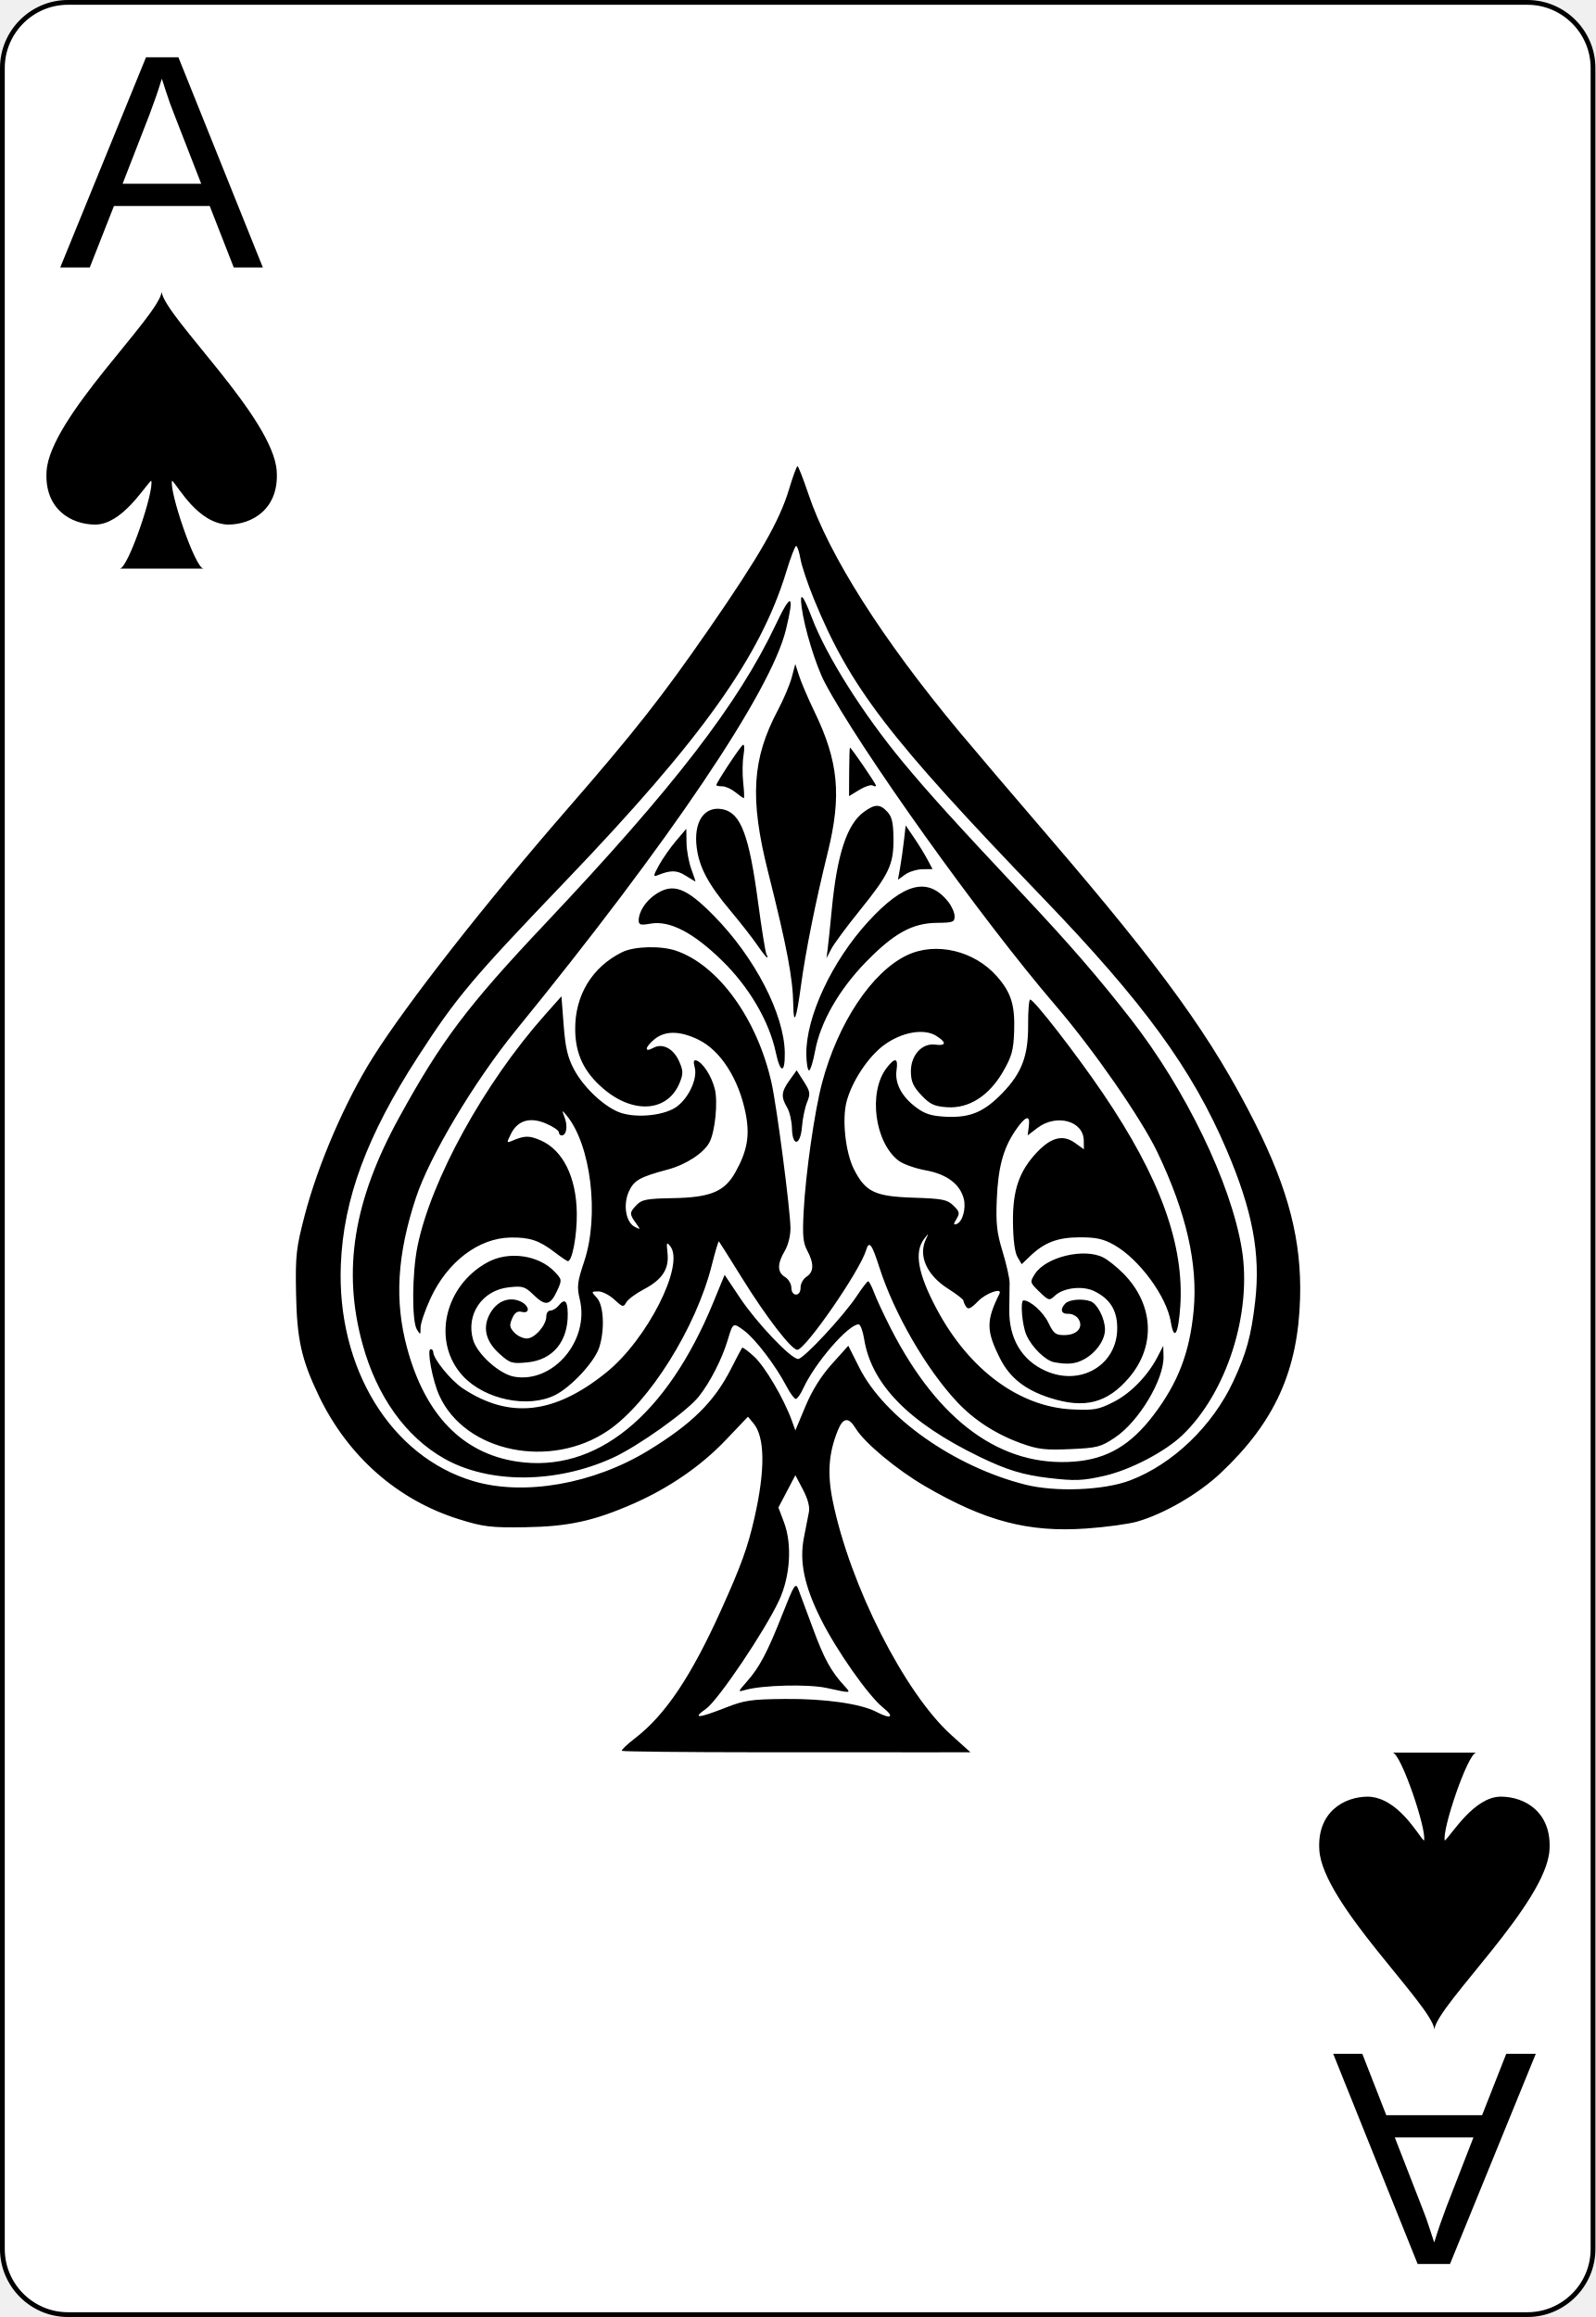
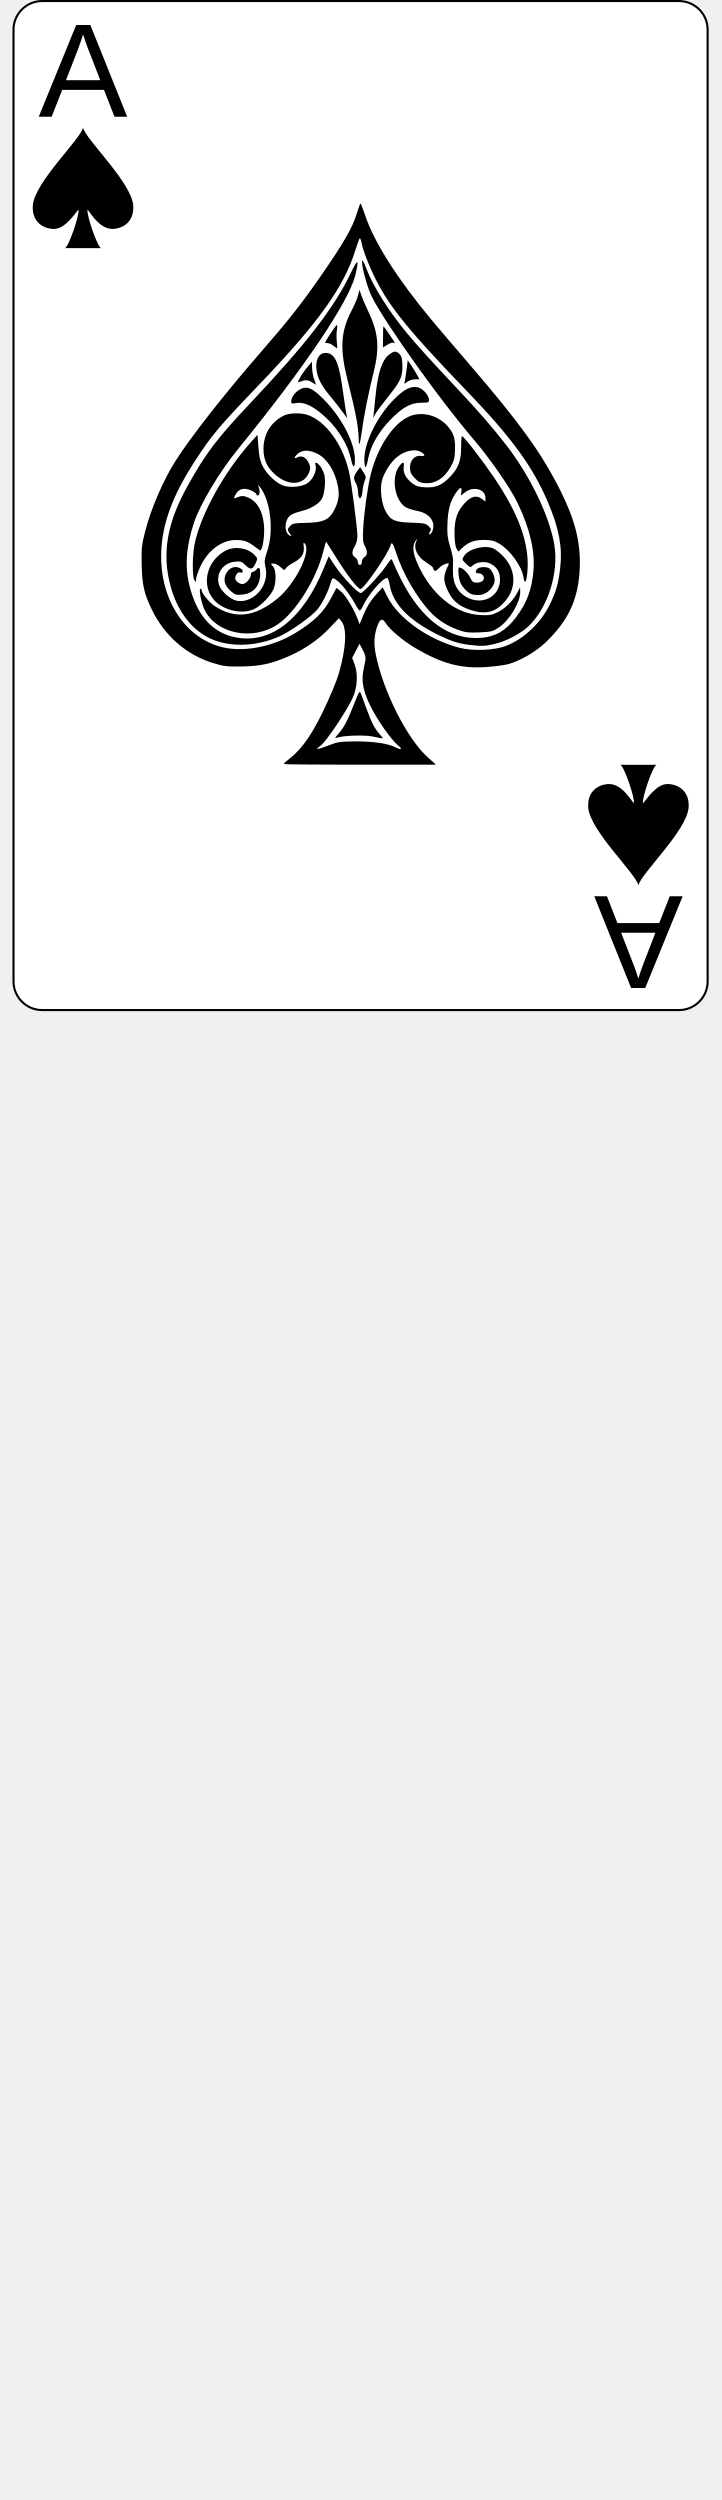
- <svg xmlns="http://www.w3.org/2000/svg" width="167.087pt" height="242.667pt" viewBox="0 0 167.087 242.667" xml:space="preserve" id="svg2" version="1.1">
+ <svg xmlns="http://www.w3.org/2000/svg" width="70pt" height="242.667pt" viewBox="0 0 167.087 600" xml:space="preserve" id="svg2" version="1.1">
  <defs id="defs41" />
  <g id="Layer_x0020_1" style="fill-rule:nonzero;clip-rule:nonzero;stroke:#000000;stroke-miterlimit:4;">
    <path style="fill:#FFFFFF;stroke-width:0.5;" d="M166.837,235.548c0,3.777-3.087,6.869-6.871,6.869H7.111c-3.775,0-6.861-3.092-6.861-6.869V7.12C0.25,3.343,3.336,0.25,7.111,0.25h152.855    c3.784,0,6.871,3.093,6.871,6.87v228.428z" id="path5" />
    <g style="stroke:none;" id="g7">
      <g id="g9">
				
			</g>
    </g>
    <g id="g15">
			
		</g>
    <g id="g19">
			
		</g>
    <g style="stroke:none;" id="g23">
      <g id="g25">
				
			</g>
    </g>
    <g style="stroke:none;" id="g31">
      <g id="g33">
				
			</g>
    </g>
  </g>
  <text xml:space="preserve" style="font-size:32px;font-style:normal;font-weight:normal;line-height:125%;letter-spacing:0px;word-spacing:0px;fill:#000000;fill-opacity:1;stroke:none;font-family:Bitstream Vera Sans" x="6.246" y="28.013" id="text3788">
    <tspan id="tspan3790" x="6.246" y="28.013" style="font-style:normal;font-variant:normal;font-weight:normal;font-stretch:normal;font-family:Arial;-inkscape-font-specification:Arial">A</tspan>
  </text>
  <g transform="matrix(1.508595,0,0,1.379325,16.92904,45.06616)" id="layer1-7">
    <path id="sl" d="M 7.989,3.103 C 7.747,-0.954 0.242,-8.59 0,-10.5 c -0.242,1.909 -7.747,9.545 -7.989,13.603 -0.169,2.868 1.695,4.057 3.39,4.057 1.835,-0.022 3.351,-2.801 3.873,-3.341 0.242,0.716 -1.603,6.682 -2.179,6.682 l 5.811,0 C 2.33,10.501 0.485,4.535 0.727,3.819 1.184,4.315 2.524,7.077 4.601,7.16 6.295,7.159 8.158,5.971 7.989,3.103 z" style="fill:#000000" />
  </g>
  <text xml:space="preserve" style="font-size:32px;font-style:normal;font-weight:normal;line-height:125%;letter-spacing:0px;word-spacing:0px;fill:#000000;fill-opacity:1;stroke:none;font-family:Bitstream Vera Sans" x="-160.908" y="-215.097" id="text3788-2" transform="scale(-1,-1)">
    <tspan id="tspan3790-3" x="-160.908" y="-215.097" style="font-style:normal;font-variant:normal;font-weight:normal;font-stretch:normal;font-family:Arial;-inkscape-font-specification:Arial">A</tspan>
  </text>
  <g transform="matrix(-1.508595,0,0,-1.379325,150.2247,198.0438)" id="layer1-7-8">
    <path id="sl-0" d="M 7.989,3.103 C 7.747,-0.954 0.242,-8.59 0,-10.5 c -0.242,1.909 -7.747,9.545 -7.989,13.603 -0.169,2.868 1.695,4.057 3.39,4.057 1.835,-0.022 3.351,-2.801 3.873,-3.341 0.242,0.716 -1.603,6.682 -2.179,6.682 l 5.811,0 C 2.33,10.501 0.485,4.535 0.727,3.819 1.184,4.315 2.524,7.077 4.601,7.16 6.295,7.159 8.158,5.971 7.989,3.103 z" style="fill:#000000" />
  </g>
  <path style="fill:#000000" d="m 79.5,183.521 c -7.826,-0.004 -14.295,-0.072 -14.375,-0.151 -0.081,-0.078 0.556,-0.684 1.416,-1.346 3.13,-2.41 5.827,-6.427 8.939,-13.312 2.139,-4.732 2.827,-6.631 3.538,-9.761 1.137,-5.009 1.1,-8.437 -0.106,-9.882 l -0.578,-0.693 -2.33,2.448 c -2.59,2.721 -5.961,5.038 -9.722,6.683 -4.12,1.802 -6.785,2.378 -11.31,2.446 -3.568,0.053 -4.337,-0.04 -6.887,-0.834 -6.438,-2.004 -11.655,-6.595 -14.694,-12.929 -1.831,-3.816 -2.298,-5.93 -2.387,-10.787 -0.072,-3.929 0.014,-4.693 0.907,-8.117 1.395,-5.347 4.254,-11.962 7.164,-16.579 3.537,-5.612 11.693,-16.027 20.313,-25.941 7.092,-8.157 9.95,-11.791 14.898,-18.945 5.264,-7.612 7.354,-11.261 8.351,-14.582 0.399,-1.328 0.797,-2.414 0.885,-2.415 0.088,-5.1e-5 0.604,1.319 1.146,2.932 2.156,6.414 7.733,15.195 15.82,24.905 1.44,1.729 5.632,6.653 9.316,10.942 12.066,14.047 17.16,21.119 21.66,30.072 3.485,6.932 4.859,12.276 4.695,18.249 -0.21,7.634 -2.655,13.027 -8.322,18.356 -2.334,2.195 -5.915,4.274 -8.761,5.087 -0.88,0.251 -3.262,0.574 -5.293,0.718 -6.082,0.43 -10.616,-0.762 -16.935,-4.451 -2.963,-1.73 -6.312,-4.525 -7.238,-6.039 -0.748,-1.224 -1.321,-1.146 -1.883,0.256 -0.944,2.358 -1.095,4.482 -0.521,7.315 1.792,8.834 7.522,20.148 12.442,24.569 l 1.988,1.786 -3.955,0.004 c -2.175,0.003 -10.358,5.4e-4 -18.184,-0.004 z m 12.99,-4.672 c -1.542,-1.233 -4.883,-5.992 -6.538,-9.312 -1.721,-3.453 -2.247,-5.989 -1.76,-8.486 0.2,-1.024 0.437,-2.239 0.527,-2.701 0.105,-0.539 -0.12,-1.379 -0.628,-2.343 l -0.792,-1.503 -0.888,1.691 -0.888,1.691 0.586,1.557 c 0.865,2.297 0.658,5.634 -0.505,8.148 -1.47,3.176 -6.396,10.49 -7.665,11.38 -1.486,1.042 -0.826,1.008 2.005,-0.103 2.04,-0.801 2.691,-0.897 6.292,-0.931 4.137,-0.039 7.912,0.498 9.559,1.359 1.532,0.801 1.932,0.544 0.695,-0.445 z m -5.933,-2.066 c -1.911,-0.417 -6.729,-0.297 -8.513,0.213 -0.791,0.226 -0.789,0.217 0.175,-0.875 1.327,-1.502 2.166,-3.093 3.738,-7.09 1.209,-3.074 1.364,-3.319 1.649,-2.596 0.173,0.439 0.86,2.284 1.526,4.099 1.167,3.178 1.893,4.507 3.299,6.033 0.737,0.8 0.779,0.795 -1.873,0.216 z M 118.364,155.044 c 4.476,-1.707 8.628,-5.698 10.81,-10.392 1.373,-2.954 1.861,-4.737 2.277,-8.32 0.583,-5.024 -0.265,-9.532 -2.997,-15.929 -3.611,-8.455 -8.685,-15.408 -19.291,-26.43 C 93.039,77.217 89.044,72.003 85.25,62.765 c -0.649,-1.581 -1.288,-3.488 -1.42,-4.237 -0.131,-0.749 -0.335,-1.357 -0.452,-1.35 -0.117,0.007 -0.582,1.223 -1.033,2.704 -2.715,8.906 -8.835,17.488 -23.073,32.356 -9.924,10.364 -11.469,12.202 -15.537,18.497 -5.315,8.223 -7.765,14.841 -8.039,21.719 -0.433,10.846 5.25,20.117 13.9,22.675 5.289,1.564 12.55,0.295 18.271,-3.193 4.596,-2.802 6.936,-5.115 8.705,-8.602 0.569,-1.121 1.086,-2.102 1.15,-2.179 0.063,-0.077 0.64,0.348 1.281,0.945 1.123,1.045 3.089,4.385 3.904,6.63 l 0.392,1.08 1.055,-2.522 c 0.701,-1.674 1.632,-3.164 2.772,-4.433 l 1.717,-1.911 1.148,2.285 c 2.619,5.215 9.929,10.372 17.373,12.258 3.182,0.806 8.258,0.602 10.998,-0.443 z m -8.513,-0.248 c -2.71,-0.322 -4.411,-0.841 -7.239,-2.21 -7.434,-3.6 -11.354,-7.601 -12.114,-12.366 -0.134,-0.838 -0.394,-1.521 -0.578,-1.518 -1.091,0.016 -4.593,4.072 -5.8,6.717 -0.274,0.6 -0.623,1.092 -0.776,1.095 -0.153,0.003 -0.598,-0.606 -0.99,-1.351 -1.133,-2.158 -3.246,-4.932 -4.412,-5.795 -1.177,-0.871 -1.173,-0.873 -1.732,0.986 -0.598,1.988 -1.823,4.386 -3.017,5.903 -1.218,1.548 -6.374,5.222 -9.021,6.428 -5.947,2.71 -12.95,2.738 -17.656,0.071 -4.032,-2.285 -7.05,-6.518 -8.552,-11.993 -2.123,-7.739 -0.942,-15.025 3.849,-23.745 4.413,-8.031 7.138,-11.648 15.262,-20.254 13.469,-14.267 20.243,-23.052 24.166,-31.34 1.63,-3.444 1.992,-3.268 1.07,0.521 -1.575,6.473 -12.141,22.15 -28.279,41.957 -4.349,5.338 -9.035,13.187 -10.472,17.54 -1.974,5.98 -2.259,10.796 -0.931,15.721 1.887,7.001 5.788,11.042 11.495,11.909 8.277,1.258 15.681,-4.739 20.583,-16.672 l 1.183,-2.881 1.623,2.43 c 1.761,2.637 5.339,6.392 6.081,6.381 0.569,-0.008 4.757,-4.507 6.135,-6.591 0.558,-0.843 1.094,-1.538 1.191,-1.544 0.097,-0.006 0.378,0.528 0.624,1.188 0.246,0.659 1.025,2.329 1.73,3.712 4.995,9.793 11.616,14.596 19.275,13.98 3.406,-0.274 5.868,-1.722 8.248,-4.852 2.579,-3.391 3.798,-6.562 4.213,-10.955 0.461,-4.879 -0.77,-10.259 -3.791,-16.581 -1.694,-3.543 -6.705,-10.765 -10.683,-15.396 -7.777,-9.053 -20.649,-27.077 -24.186,-33.866 -0.917,-1.76 -2.1,-5.62 -2.389,-7.797 -0.234,-1.759 0.124,-1.401 1.066,1.067 1.535,4.023 5.327,10.038 9.525,15.109 2.631,3.179 5.534,6.381 12.821,14.143 4.696,5.002 7.671,8.441 11.04,12.762 5.762,7.389 10.498,17.183 11.636,24.065 1.112,6.718 -1.573,15.125 -6.249,19.565 -1.824,1.732 -5.447,3.616 -8.131,4.227 -2.285,0.52 -3.09,0.552 -5.819,0.228 z m -2.841,-3.603 c -2.727,-0.992 -5.001,-2.462 -6.811,-4.402 -3.217,-3.449 -6.565,-9.253 -8.095,-14.034 -0.801,-2.502 -1.082,-2.866 -1.4,-1.812 -0.653,2.169 -6.35,10.413 -7.203,10.423 -0.605,0.008 -3.242,-3.41 -5.753,-7.456 -1.301,-2.096 -2.408,-3.852 -2.459,-3.902 -0.051,-0.05 -0.387,1.078 -0.746,2.505 -1.642,6.524 -6.544,14.355 -10.819,17.286 -6.034,4.136 -14.975,2.314 -17.701,-3.608 -0.726,-1.577 -1.347,-4.888 -0.918,-4.894 0.147,-0.003 0.27,0.144 0.272,0.324 0.011,0.714 1.842,2.958 3.089,3.786 4.894,3.247 9.614,2.718 15.057,-1.687 4.255,-3.443 8.195,-11.212 6.686,-13.182 -0.391,-0.51 -0.425,-0.432 -0.301,0.693 0.184,1.67 -0.543,2.783 -2.486,3.804 -0.84,0.441 -1.666,1.059 -1.836,1.373 -0.283,0.524 -0.386,0.499 -1.245,-0.299 -0.515,-0.478 -1.276,-0.865 -1.692,-0.859 -0.743,0.011 -0.745,0.022 -0.145,0.666 0.729,0.782 0.853,3.335 0.253,5.204 -0.483,1.506 -2.944,4.158 -4.633,4.995 -2.833,1.403 -7.339,0.471 -9.633,-1.992 -3.286,-3.53 -1.997,-9.456 2.597,-11.936 2.206,-1.191 5.338,-0.742 6.996,1.003 0.777,0.818 0.783,0.86 0.271,1.976 -0.716,1.561 -1.222,1.661 -2.434,0.485 -0.951,-0.923 -1.17,-0.991 -2.641,-0.828 -2.785,0.31 -4.508,2.847 -3.733,5.498 0.444,1.519 2.769,3.598 4.322,3.866 4.075,0.702 7.884,-3.797 6.854,-8.094 -0.321,-1.339 -0.268,-1.8 0.462,-3.985 1.6,-4.794 0.705,-12.203 -1.846,-15.287 -0.504,-0.61 -0.512,-0.6 -0.198,0.241 0.34,0.91 0.18,1.848 -0.317,1.855 -0.158,0.003 -0.289,-0.147 -0.292,-0.333 -0.003,-0.185 -0.607,-0.596 -1.343,-0.912 -1.677,-0.721 -2.968,-0.34 -3.678,1.084 -0.465,0.933 -0.46,0.97 0.101,0.731 1.329,-0.569 1.799,-0.577 3.006,-0.055 2.339,1.013 3.749,3.86 3.791,7.656 0.025,2.296 -0.477,4.989 -0.931,4.995 -0.093,0.002 -0.718,-0.419 -1.389,-0.934 -1.615,-1.241 -2.633,-1.579 -4.636,-1.54 -3.343,0.064 -6.596,2.542 -8.368,6.376 -0.574,1.241 -1.042,2.622 -1.041,3.069 0.002,0.774 -0.016,0.782 -0.387,0.176 -0.537,-0.879 -0.501,-5.9 0.062,-8.678 1.417,-6.985 6.993,-17.112 13.367,-24.278 l 1.715,-1.928 0.232,3.024 c 0.182,2.371 0.416,3.371 1.085,4.631 1.04,1.959 3.309,4.051 4.953,4.567 1.796,0.563 4.64,0.225 5.847,-0.695 1.256,-0.958 2.147,-2.935 1.84,-4.085 -0.161,-0.604 -0.111,-0.815 0.171,-0.725 0.681,0.216 1.616,1.668 1.939,3.013 0.33,1.372 0.023,4.421 -0.558,5.546 -0.581,1.125 -2.452,2.35 -4.376,2.865 -2.934,0.785 -3.534,1.124 -4.071,2.299 -0.627,1.373 -0.323,3.22 0.609,3.7 0.627,0.324 0.632,0.308 0.117,-0.403 -0.683,-0.945 -0.676,-1.102 0.091,-1.892 0.545,-0.562 1.067,-0.66 3.766,-0.706 3.959,-0.068 5.432,-0.676 6.571,-2.713 1.247,-2.229 1.53,-3.841 1.079,-6.136 -0.712,-3.62 -2.622,-6.612 -4.942,-7.745 -1.933,-0.944 -3.486,-0.964 -4.6,-0.06 -1.01,0.819 -1.113,1.456 -0.15,0.921 0.979,-0.543 2.139,0.063 2.733,1.428 0.419,0.962 0.426,1.267 0.055,2.194 -1.229,3.069 -4.825,3.36 -8,0.648 -2.029,-1.733 -2.929,-3.621 -2.952,-6.195 -0.033,-3.586 1.769,-6.553 4.923,-8.108 1.256,-0.619 4.043,-0.694 5.635,-0.151 4.443,1.514 8.515,7.152 10.008,13.855 0.553,2.483 1.951,13.204 1.979,15.174 0.011,0.801 -0.24,1.81 -0.606,2.431 -0.795,1.348 -0.781,2.22 0.041,2.718 0.357,0.215 0.653,0.718 0.659,1.118 0.006,0.431 0.207,0.723 0.493,0.719 0.286,-0.004 0.478,-0.302 0.471,-0.733 -0.006,-0.399 0.276,-0.911 0.626,-1.137 0.773,-0.499 0.797,-1.386 0.076,-2.731 -0.441,-0.823 -0.511,-1.575 -0.381,-4.076 0.209,-4.004 1.139,-10.505 1.927,-13.483 1.669,-6.302 5.231,-11.649 8.918,-13.39 3.004,-1.419 7.02,-0.473 9.387,2.21 1.505,1.706 1.914,3.015 1.815,5.807 -0.07,1.964 -0.251,2.612 -1.176,4.203 -1.476,2.539 -3.58,3.869 -5.867,3.708 -1.327,-0.093 -1.766,-0.3 -2.67,-1.257 -0.853,-0.903 -1.086,-1.421 -1.101,-2.45 -0.026,-1.72 1.149,-3.033 2.548,-2.849 1.161,0.153 1.211,-0.219 0.123,-0.91 -1.297,-0.822 -3.629,-0.412 -5.497,0.966 -1.66,1.225 -3.381,3.839 -3.92,5.956 -0.476,1.866 -0.099,5.285 0.774,7.022 1.201,2.39 2.199,2.869 6.241,2.997 3.033,0.096 3.537,0.196 4.185,0.825 0.643,0.625 0.685,0.802 0.326,1.396 -0.34,0.563 -0.338,0.655 0.014,0.532 0.617,-0.215 1.011,-1.642 0.738,-2.667 -0.408,-1.53 -1.791,-2.555 -3.98,-2.951 -1.091,-0.197 -2.367,-0.652 -2.836,-1.009 -2.514,-1.917 -3.199,-7.167 -1.267,-9.701 0.881,-1.155 1.24,-1.082 1.049,0.214 -0.203,1.381 0.544,2.791 2.079,3.926 0.921,0.681 1.605,0.889 3.148,0.959 2.484,0.112 3.934,-0.499 5.838,-2.46 2.051,-2.113 2.735,-3.918 2.715,-7.158 -0.009,-1.457 0.087,-2.652 0.214,-2.655 0.397,-0.009 4.82,5.692 7.639,9.847 5.977,8.811 8.528,15.86 8.079,22.325 -0.202,2.91 -0.65,3.631 -0.988,1.589 -0.442,-2.676 -3.31,-6.575 -5.925,-8.056 -1.134,-0.642 -1.878,-0.808 -3.601,-0.805 -2.338,0.005 -3.72,0.533 -5.246,2.002 l -0.843,0.812 -0.442,-0.749 c -0.282,-0.478 -0.453,-1.794 -0.473,-3.641 -0.036,-3.37 0.645,-5.355 2.517,-7.335 1.484,-1.57 2.723,-1.876 3.972,-0.981 l 0.938,0.672 -0.014,-0.924 c -0.031,-2.063 -2.873,-2.824 -4.866,-1.304 l -1.012,0.772 0.128,-0.974 c 0.166,-1.263 -0.388,-1.06 -1.456,0.534 -1.242,1.853 -1.769,3.833 -1.903,7.155 -0.103,2.527 0.003,3.47 0.608,5.454 0.403,1.32 0.733,2.797 0.735,3.283 0.002,0.486 -0.014,1.716 -0.034,2.732 -0.061,3.065 1.295,5.366 3.821,6.486 3.718,1.649 7.542,-0.681 7.484,-4.561 -0.027,-1.82 -0.755,-2.974 -2.387,-3.788 -1.208,-0.602 -3.232,-0.377 -4.128,0.459 -0.601,0.56 -0.657,0.546 -1.64,-0.408 -1.003,-0.973 -1.01,-1.001 -0.472,-1.849 1.134,-1.788 5.145,-2.76 7.167,-1.736 0.481,0.243 1.417,0.989 2.08,1.656 3.209,3.23 3.457,7.606 0.619,10.929 -2.285,2.675 -4.653,3.282 -8.277,2.121 -2.613,-0.837 -4.235,-2.124 -5.254,-4.168 -1.437,-2.881 -1.443,-3.914 -0.044,-6.735 0.343,-0.692 -1.401,-0.085 -2.24,0.779 -0.743,0.765 -1.037,0.902 -1.247,0.581 -0.151,-0.231 -0.279,-0.523 -0.284,-0.649 -0.004,-0.126 -0.723,-0.681 -1.596,-1.234 -2.233,-1.415 -3.149,-3.435 -2.343,-5.169 0.317,-0.683 0.312,-0.685 -0.162,-0.076 -1.078,1.388 -0.679,3.647 1.304,7.37 3.392,6.371 8.678,10.271 14.246,10.51 2.255,0.097 2.711,0.013 4.277,-0.782 1.801,-0.915 3.588,-2.753 4.617,-4.75 l 0.584,-1.134 0.028,1.124 c 0.06,2.418 -2.598,6.838 -5.113,8.506 -1.47,0.975 -1.832,1.067 -4.666,1.193 -2.591,0.115 -3.385,0.023 -5.067,-0.589 z m 3.408,-8.52 c -0.92,-0.165 -2.358,-1.569 -2.924,-2.856 -0.45,-1.022 -0.665,-3.616 -0.3,-3.621 0.694,-0.01 2.061,1.213 2.599,2.328 0.564,1.167 0.764,1.318 1.728,1.304 1.311,-0.019 1.989,-0.84 1.412,-1.708 -0.204,-0.306 -0.676,-0.541 -1.051,-0.521 -0.751,0.039 -0.9,-0.475 -0.311,-1.081 0.408,-0.42 1.797,-0.538 2.65,-0.226 0.705,0.259 1.487,1.783 1.504,2.932 0.017,1.107 -0.94,2.468 -2.215,3.152 -0.891,0.478 -1.672,0.553 -3.092,0.298 z m -58.103,-0.881 c -1.506,-1.349 -1.824,-2.856 -0.918,-4.353 0.723,-1.194 1.942,-1.647 3.085,-1.147 0.959,0.42 1.093,1.334 0.163,1.105 -0.461,-0.113 -0.738,0.076 -1.005,0.687 -0.311,0.71 -0.275,0.943 0.223,1.478 0.326,0.349 0.921,0.63 1.323,0.624 0.823,-0.012 2.041,-1.409 2.028,-2.323 -0.005,-0.33 0.19,-0.602 0.434,-0.606 0.243,-0.003 0.619,-0.226 0.835,-0.495 0.653,-0.812 0.956,-0.564 0.976,0.799 0.044,2.931 -1.548,4.863 -4.224,5.125 -1.612,0.158 -1.815,0.096 -2.919,-0.894 z m 30.625,-23.633 c -0.017,-0.751 -0.244,-1.724 -0.503,-2.162 -0.662,-1.119 -0.617,-1.644 0.244,-2.848 l 0.752,-1.052 0.749,1.173 c 0.674,1.056 0.708,1.273 0.341,2.179 -0.225,0.553 -0.463,1.694 -0.529,2.534 -0.16,2.026 -1.008,2.168 -1.054,0.176 z m -1.688,-7.927 c -0.694,-3.272 -2.796,-6.86 -5.647,-9.639 -3.009,-2.934 -5.472,-4.207 -7.464,-3.858 -1.062,0.186 -1.253,0.133 -1.251,-0.347 0.005,-0.893 0.722,-2.007 1.738,-2.698 1.842,-1.254 3.202,-0.761 6.138,2.223 4.287,4.357 7.364,10.301 7.424,14.343 0.033,2.208 -0.467,2.195 -0.938,-0.023 z m 3.194,0.191 c -0.051,-3.897 2.669,-9.734 6.467,-13.882 3.743,-4.088 6.26,-4.729 8.368,-2.13 0.376,0.464 0.688,1.154 0.694,1.534 0.009,0.628 -0.157,0.692 -1.837,0.707 -2.581,0.023 -4.511,1.085 -7.442,4.094 -2.831,2.908 -4.778,6.311 -5.329,9.316 -0.206,1.122 -0.492,2.042 -0.636,2.044 -0.144,0.003 -0.272,-0.755 -0.284,-1.683 z m -1.366,-5.167 c -0.042,-2.814 -0.654,-6.043 -2.65,-13.975 -1.925,-7.652 -1.672,-11.795 1.031,-16.891 0.6,-1.131 1.257,-2.684 1.46,-3.451 l 0.369,-1.394 0.416,1.279 c 0.229,0.704 0.945,2.374 1.593,3.712 2.522,5.211 2.861,8.796 1.393,14.732 -1.28,5.178 -2.322,10.367 -2.816,14.025 -0.473,3.505 -0.763,4.219 -0.796,1.963 z m -3.788,-6.3 c -0.499,-0.73 -1.755,-2.338 -2.792,-3.574 -2.306,-2.748 -3.254,-4.514 -3.529,-6.573 -0.365,-2.734 0.787,-4.444 2.728,-4.048 1.875,0.383 2.753,2.687 3.685,9.674 0.384,2.878 0.786,5.369 0.893,5.537 0.107,0.168 0.133,0.306 0.058,0.307 -0.075,10e-4 -0.545,-0.595 -1.044,-1.324 z m 7.391,0.426 c 0.068,-0.531 0.264,-2.414 0.434,-4.184 0.549,-5.71 1.585,-8.859 3.336,-10.146 1.174,-0.862 1.697,-0.869 2.478,-0.029 0.484,0.52 0.626,1.143 0.642,2.803 0.025,2.713 -0.444,3.71 -3.548,7.55 -1.347,1.667 -2.678,3.467 -2.958,4.002 l -0.508,0.972 z m -14.894,-7.682 c -0.918,-0.577 -1.543,-0.584 -2.914,-0.035 -0.487,0.195 -0.469,0.059 0.139,-1.045 0.384,-0.698 1.185,-1.843 1.78,-2.544 l 1.082,-1.275 0.022,1.459 c 0.012,0.802 0.241,2.052 0.509,2.778 0.268,0.725 0.458,1.309 0.421,1.296 -0.037,-0.012 -0.504,-0.298 -1.04,-0.634 z M 94.267,90.881 c 0.123,-0.692 0.305,-1.973 0.404,-2.846 l 0.18,-1.587 0.853,1.251 c 0.469,0.688 1.103,1.717 1.408,2.287 l 0.555,1.036 -1.061,0.016 c -0.584,0.009 -1.399,0.26 -1.813,0.559 l -0.751,0.543 z M 77.007,82.964 c -0.422,-0.341 -1.041,-0.617 -1.375,-0.612 -0.334,0.005 -0.608,-0.053 -0.609,-0.129 -0.004,-0.246 2.494,-4.029 2.781,-4.212 0.155,-0.099 0.184,0.384 0.066,1.088 -0.117,0.696 -0.131,1.994 -0.032,2.884 0.099,0.89 0.125,1.615 0.059,1.61 -0.067,-0.005 -0.467,-0.288 -0.889,-0.629 z M 88.932,80.841 c 0.007,-1.398 0.044,-2.543 0.082,-2.544 0.129,-0.005 2.72,3.779 2.723,3.976 0.002,0.108 -0.148,0.107 -0.332,-0.003 -0.184,-0.11 -0.819,0.095 -1.41,0.456 l -1.075,0.656 z" id="path2987" />
</svg>
